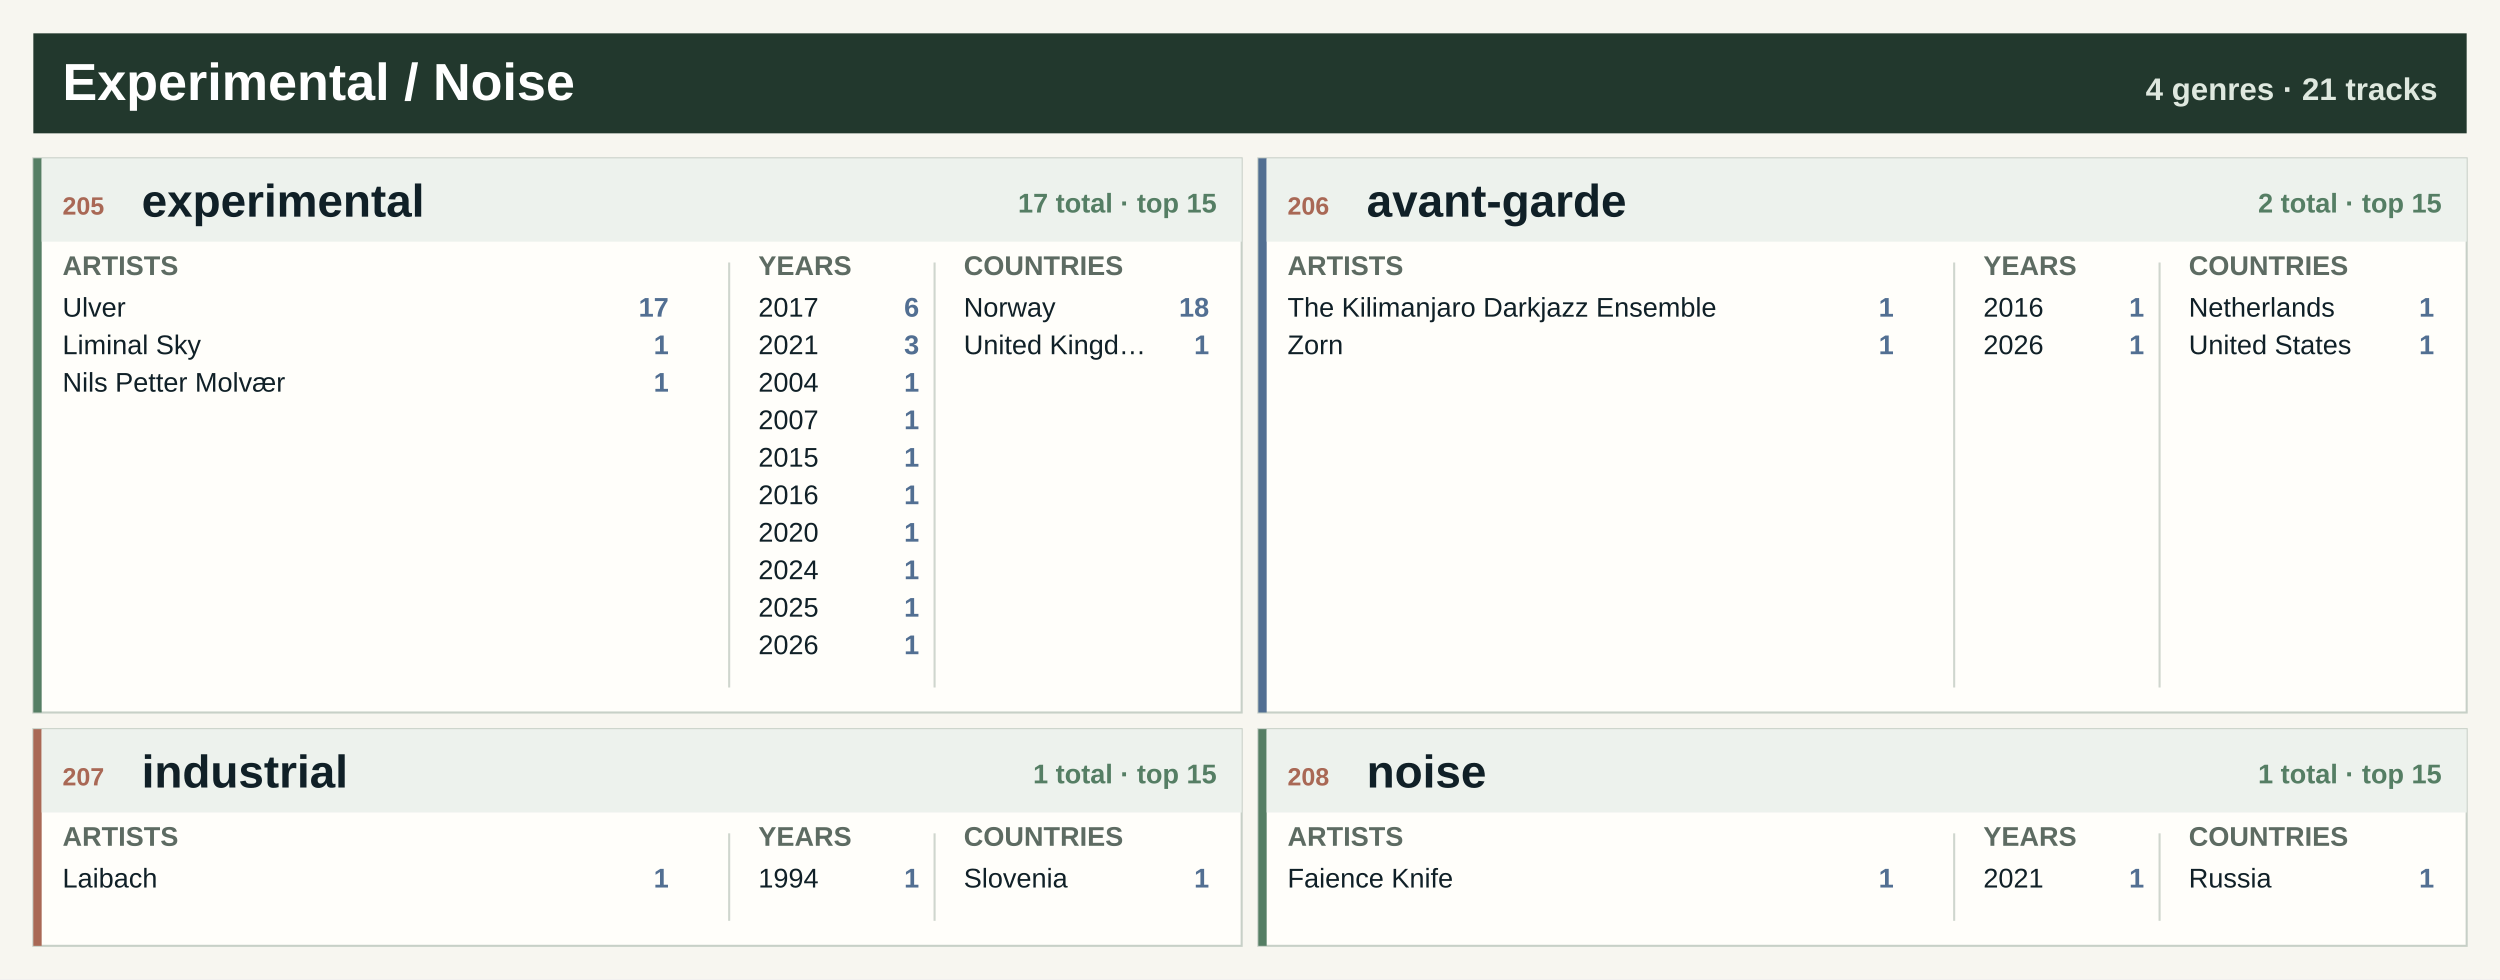
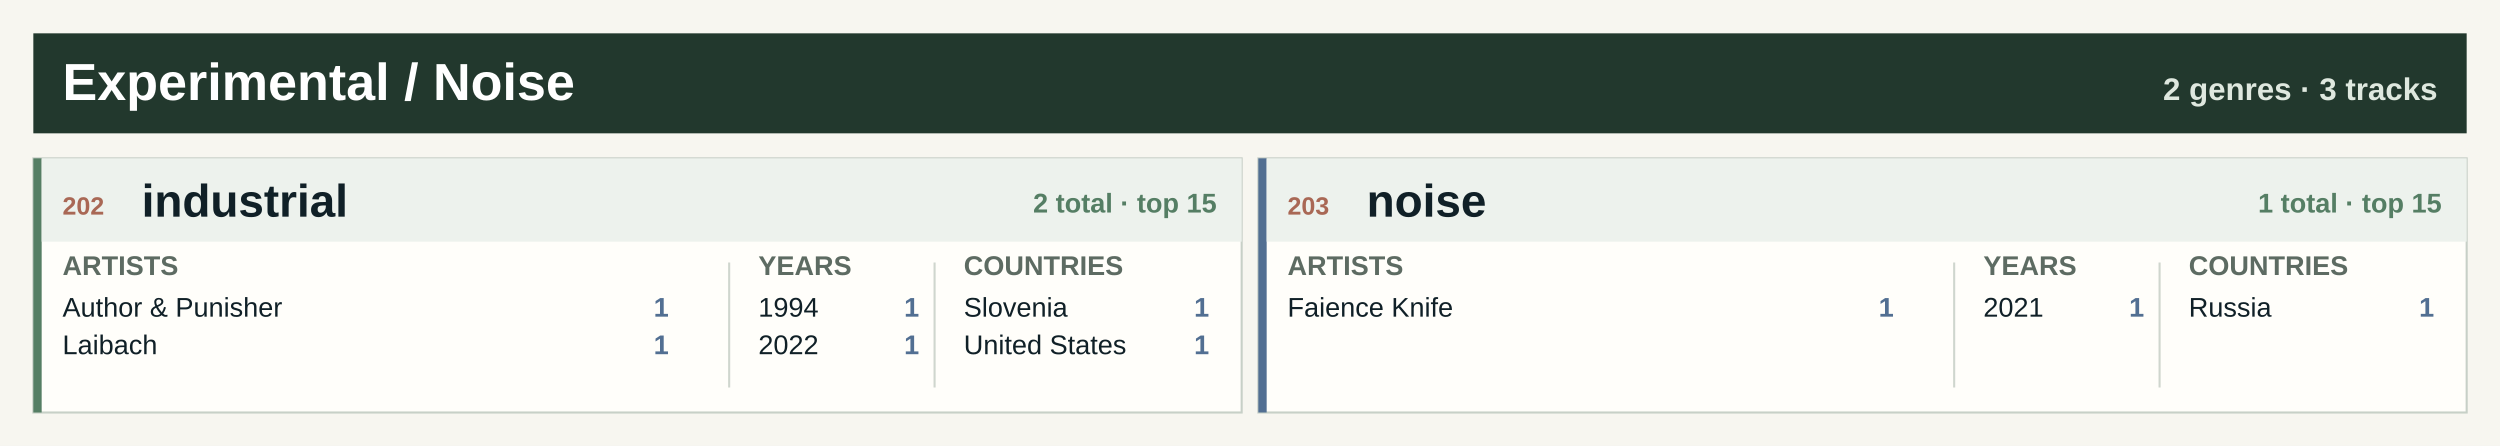
- <svg xmlns="http://www.w3.org/2000/svg" width="1200" height="470" viewBox="0 0 1200 470" role="img" aria-label="Experimental / Noise genre atlas">
-   <rect width="1200" height="470" fill="#f7f6f0" />
+ <svg xmlns="http://www.w3.org/2000/svg" width="1200" height="214" viewBox="0 0 1200 214" role="img" aria-label="Experimental / Noise genre atlas">
+   <rect width="1200" height="214" fill="#f7f6f0" />
  <rect x="16" y="16" width="1168" height="48" fill="#22382d" />
  <text x="30.0" y="48.0" font-family="Segoe UI, Arial, sans-serif" font-size="25" font-weight="800" fill="#ffffff" text-anchor="start">Experimental / Noise</text>
-   <text x="1170.0" y="48.0" font-family="Segoe UI, Arial, sans-serif" font-size="15" font-weight="800" fill="#dfe8df" text-anchor="end">4 genres · 21 tracks</text>
-   <rect x="16.0" y="76.0" width="580.0" height="266" fill="#fffefa" stroke="#c7d0c7" />
-   <rect x="16.0" y="76.0" width="4" height="266" fill="#557e64" />
+   <text x="1170.0" y="48.0" font-family="Segoe UI, Arial, sans-serif" font-size="15" font-weight="800" fill="#dfe8df" text-anchor="end">2 genres · 3 tracks</text>
+   <rect x="16.0" y="76.0" width="580.0" height="122" fill="#fffefa" stroke="#c7d0c7" />
+   <rect x="16.0" y="76.0" width="4" height="122" fill="#557e64" />
  <rect x="20.0" y="76.0" width="576.0" height="40" fill="#edf2ed" />
-   <text x="30.0" y="103.0" font-family="Segoe UI, Arial, sans-serif" font-size="12" font-weight="800" fill="#a96855" text-anchor="start">205</text>
-   <text x="68.0" y="104.0" font-family="Segoe UI, Arial, sans-serif" font-size="22" font-weight="800" fill="#102027" text-anchor="start">experimental</text>
-   <text x="584.0" y="102.0" font-family="Segoe UI, Arial, sans-serif" font-size="13" font-weight="800" fill="#557e64" text-anchor="end">17 total · top 15</text>
+   <text x="30.0" y="103.0" font-family="Segoe UI, Arial, sans-serif" font-size="12" font-weight="800" fill="#a96855" text-anchor="start">202</text>
+   <text x="68.0" y="104.0" font-family="Segoe UI, Arial, sans-serif" font-size="22" font-weight="800" fill="#102027" text-anchor="start">industrial</text>
+   <text x="584.0" y="102.0" font-family="Segoe UI, Arial, sans-serif" font-size="13" font-weight="800" fill="#557e64" text-anchor="end">2 total · top 15</text>
  <text x="30.0" y="132.0" font-family="Segoe UI, Arial, sans-serif" font-size="13" font-weight="800" fill="#5d6b62" text-anchor="start">ARTISTS</text>
  <text x="364.0" y="132.0" font-family="Segoe UI, Arial, sans-serif" font-size="13" font-weight="800" fill="#5d6b62" text-anchor="start">YEARS</text>
  <text x="462.6" y="132.0" font-family="Segoe UI, Arial, sans-serif" font-size="13" font-weight="800" fill="#5d6b62" text-anchor="start">COUNTRIES</text>
-   <line x1="350.0" y1="126.0" x2="350.0" y2="330.0" stroke="#cfd6ce" />
-   <line x1="448.6" y1="126.0" x2="448.6" y2="330.0" stroke="#cfd6ce" />
-   <text x="30.0" y="152.0" font-family="Segoe UI, Arial, sans-serif" font-size="13" font-weight="400" fill="#102027" text-anchor="start">Ulver</text>
-   <text x="321.0" y="152.0" font-family="Segoe UI, Arial, sans-serif" font-size="13" font-weight="800" fill="#526f92" text-anchor="end">17</text>
-   <text x="30.0" y="170.0" font-family="Segoe UI, Arial, sans-serif" font-size="13" font-weight="400" fill="#102027" text-anchor="start">Liminal Sky</text>
+   <line x1="350.0" y1="126.0" x2="350.0" y2="186.0" stroke="#cfd6ce" />
+   <line x1="448.6" y1="126.0" x2="448.6" y2="186.0" stroke="#cfd6ce" />
+   <text x="30.0" y="152.0" font-family="Segoe UI, Arial, sans-serif" font-size="13" font-weight="400" fill="#102027" text-anchor="start">Author &amp; Punisher</text>
+   <text x="321.0" y="152.0" font-family="Segoe UI, Arial, sans-serif" font-size="13" font-weight="800" fill="#526f92" text-anchor="end">1</text>
+   <text x="30.0" y="170.0" font-family="Segoe UI, Arial, sans-serif" font-size="13" font-weight="400" fill="#102027" text-anchor="start">Laibach</text>
  <text x="321.0" y="170.0" font-family="Segoe UI, Arial, sans-serif" font-size="13" font-weight="800" fill="#526f92" text-anchor="end">1</text>
-   <text x="30.0" y="188.0" font-family="Segoe UI, Arial, sans-serif" font-size="13" font-weight="400" fill="#102027" text-anchor="start">Nils Petter Molvær</text>
-   <text x="321.0" y="188.0" font-family="Segoe UI, Arial, sans-serif" font-size="13" font-weight="800" fill="#526f92" text-anchor="end">1</text>
-   <text x="364.0" y="152.0" font-family="Segoe UI, Arial, sans-serif" font-size="13" font-weight="400" fill="#102027" text-anchor="start">2017</text>
-   <text x="441.2" y="152.0" font-family="Segoe UI, Arial, sans-serif" font-size="13" font-weight="800" fill="#526f92" text-anchor="end">6</text>
-   <text x="364.0" y="170.0" font-family="Segoe UI, Arial, sans-serif" font-size="13" font-weight="400" fill="#102027" text-anchor="start">2021</text>
-   <text x="441.2" y="170.0" font-family="Segoe UI, Arial, sans-serif" font-size="13" font-weight="800" fill="#526f92" text-anchor="end">3</text>
-   <text x="364.0" y="188.0" font-family="Segoe UI, Arial, sans-serif" font-size="13" font-weight="400" fill="#102027" text-anchor="start">2004</text>
-   <text x="441.2" y="188.0" font-family="Segoe UI, Arial, sans-serif" font-size="13" font-weight="800" fill="#526f92" text-anchor="end">1</text>
-   <text x="364.0" y="206.0" font-family="Segoe UI, Arial, sans-serif" font-size="13" font-weight="400" fill="#102027" text-anchor="start">2007</text>
-   <text x="441.2" y="206.0" font-family="Segoe UI, Arial, sans-serif" font-size="13" font-weight="800" fill="#526f92" text-anchor="end">1</text>
-   <text x="364.0" y="224.0" font-family="Segoe UI, Arial, sans-serif" font-size="13" font-weight="400" fill="#102027" text-anchor="start">2015</text>
-   <text x="441.2" y="224.0" font-family="Segoe UI, Arial, sans-serif" font-size="13" font-weight="800" fill="#526f92" text-anchor="end">1</text>
-   <text x="364.0" y="242.0" font-family="Segoe UI, Arial, sans-serif" font-size="13" font-weight="400" fill="#102027" text-anchor="start">2016</text>
-   <text x="441.2" y="242.0" font-family="Segoe UI, Arial, sans-serif" font-size="13" font-weight="800" fill="#526f92" text-anchor="end">1</text>
-   <text x="364.0" y="260.0" font-family="Segoe UI, Arial, sans-serif" font-size="13" font-weight="400" fill="#102027" text-anchor="start">2020</text>
-   <text x="441.2" y="260.0" font-family="Segoe UI, Arial, sans-serif" font-size="13" font-weight="800" fill="#526f92" text-anchor="end">1</text>
-   <text x="364.0" y="278.0" font-family="Segoe UI, Arial, sans-serif" font-size="13" font-weight="400" fill="#102027" text-anchor="start">2024</text>
-   <text x="441.2" y="278.0" font-family="Segoe UI, Arial, sans-serif" font-size="13" font-weight="800" fill="#526f92" text-anchor="end">1</text>
-   <text x="364.0" y="296.0" font-family="Segoe UI, Arial, sans-serif" font-size="13" font-weight="400" fill="#102027" text-anchor="start">2025</text>
-   <text x="441.2" y="296.0" font-family="Segoe UI, Arial, sans-serif" font-size="13" font-weight="800" fill="#526f92" text-anchor="end">1</text>
-   <text x="364.0" y="314.0" font-family="Segoe UI, Arial, sans-serif" font-size="13" font-weight="400" fill="#102027" text-anchor="start">2026</text>
-   <text x="441.2" y="314.0" font-family="Segoe UI, Arial, sans-serif" font-size="13" font-weight="800" fill="#526f92" text-anchor="end">1</text>
-   <text x="462.6" y="152.0" font-family="Segoe UI, Arial, sans-serif" font-size="13" font-weight="400" fill="#102027" text-anchor="start">Norway</text>
-   <text x="580.4" y="152.0" font-family="Segoe UI, Arial, sans-serif" font-size="13" font-weight="800" fill="#526f92" text-anchor="end">18</text>
-   <text x="462.6" y="170.0" font-family="Segoe UI, Arial, sans-serif" font-size="13" font-weight="400" fill="#102027" text-anchor="start">United Kingd…</text>
+   <text x="364.0" y="152.0" font-family="Segoe UI, Arial, sans-serif" font-size="13" font-weight="400" fill="#102027" text-anchor="start">1994</text>
+   <text x="441.2" y="152.0" font-family="Segoe UI, Arial, sans-serif" font-size="13" font-weight="800" fill="#526f92" text-anchor="end">1</text>
+   <text x="364.0" y="170.0" font-family="Segoe UI, Arial, sans-serif" font-size="13" font-weight="400" fill="#102027" text-anchor="start">2022</text>
+   <text x="441.2" y="170.0" font-family="Segoe UI, Arial, sans-serif" font-size="13" font-weight="800" fill="#526f92" text-anchor="end">1</text>
+   <text x="462.6" y="152.0" font-family="Segoe UI, Arial, sans-serif" font-size="13" font-weight="400" fill="#102027" text-anchor="start">Slovenia</text>
+   <text x="580.4" y="152.0" font-family="Segoe UI, Arial, sans-serif" font-size="13" font-weight="800" fill="#526f92" text-anchor="end">1</text>
+   <text x="462.6" y="170.0" font-family="Segoe UI, Arial, sans-serif" font-size="13" font-weight="400" fill="#102027" text-anchor="start">United States</text>
  <text x="580.4" y="170.0" font-family="Segoe UI, Arial, sans-serif" font-size="13" font-weight="800" fill="#526f92" text-anchor="end">1</text>
-   <rect x="604.0" y="76.0" width="580.0" height="266" fill="#fffefa" stroke="#c7d0c7" />
-   <rect x="604.0" y="76.0" width="4" height="266" fill="#526f92" />
+   <rect x="604.0" y="76.0" width="580.0" height="122" fill="#fffefa" stroke="#c7d0c7" />
+   <rect x="604.0" y="76.0" width="4" height="122" fill="#526f92" />
  <rect x="608.0" y="76.0" width="576.0" height="40" fill="#edf2ed" />
-   <text x="618.0" y="103.0" font-family="Segoe UI, Arial, sans-serif" font-size="12" font-weight="800" fill="#a96855" text-anchor="start">206</text>
-   <text x="656.0" y="104.0" font-family="Segoe UI, Arial, sans-serif" font-size="22" font-weight="800" fill="#102027" text-anchor="start">avant-garde</text>
-   <text x="1172.0" y="102.0" font-family="Segoe UI, Arial, sans-serif" font-size="13" font-weight="800" fill="#557e64" text-anchor="end">2 total · top 15</text>
+   <text x="618.0" y="103.0" font-family="Segoe UI, Arial, sans-serif" font-size="12" font-weight="800" fill="#a96855" text-anchor="start">203</text>
+   <text x="656.0" y="104.0" font-family="Segoe UI, Arial, sans-serif" font-size="22" font-weight="800" fill="#102027" text-anchor="start">noise</text>
+   <text x="1172.0" y="102.0" font-family="Segoe UI, Arial, sans-serif" font-size="13" font-weight="800" fill="#557e64" text-anchor="end">1 total · top 15</text>
  <text x="618.0" y="132.0" font-family="Segoe UI, Arial, sans-serif" font-size="13" font-weight="800" fill="#5d6b62" text-anchor="start">ARTISTS</text>
  <text x="952.0" y="132.0" font-family="Segoe UI, Arial, sans-serif" font-size="13" font-weight="800" fill="#5d6b62" text-anchor="start">YEARS</text>
  <text x="1050.6" y="132.0" font-family="Segoe UI, Arial, sans-serif" font-size="13" font-weight="800" fill="#5d6b62" text-anchor="start">COUNTRIES</text>
-   <line x1="938.0" y1="126.0" x2="938.0" y2="330.0" stroke="#cfd6ce" />
-   <line x1="1036.6" y1="126.0" x2="1036.6" y2="330.0" stroke="#cfd6ce" />
-   <text x="618.0" y="152.0" font-family="Segoe UI, Arial, sans-serif" font-size="13" font-weight="400" fill="#102027" text-anchor="start">The Kilimanjaro Darkjazz Ensemble</text>
+   <line x1="938.0" y1="126.0" x2="938.0" y2="186.0" stroke="#cfd6ce" />
+   <line x1="1036.6" y1="126.0" x2="1036.6" y2="186.0" stroke="#cfd6ce" />
+   <text x="618.0" y="152.0" font-family="Segoe UI, Arial, sans-serif" font-size="13" font-weight="400" fill="#102027" text-anchor="start">Faience Knife</text>
  <text x="909.0" y="152.0" font-family="Segoe UI, Arial, sans-serif" font-size="13" font-weight="800" fill="#526f92" text-anchor="end">1</text>
-   <text x="618.0" y="170.0" font-family="Segoe UI, Arial, sans-serif" font-size="13" font-weight="400" fill="#102027" text-anchor="start">Zorn</text>
-   <text x="909.0" y="170.0" font-family="Segoe UI, Arial, sans-serif" font-size="13" font-weight="800" fill="#526f92" text-anchor="end">1</text>
-   <text x="952.0" y="152.0" font-family="Segoe UI, Arial, sans-serif" font-size="13" font-weight="400" fill="#102027" text-anchor="start">2016</text>
+   <text x="952.0" y="152.0" font-family="Segoe UI, Arial, sans-serif" font-size="13" font-weight="400" fill="#102027" text-anchor="start">2021</text>
  <text x="1029.2" y="152.0" font-family="Segoe UI, Arial, sans-serif" font-size="13" font-weight="800" fill="#526f92" text-anchor="end">1</text>
-   <text x="952.0" y="170.0" font-family="Segoe UI, Arial, sans-serif" font-size="13" font-weight="400" fill="#102027" text-anchor="start">2026</text>
-   <text x="1029.2" y="170.0" font-family="Segoe UI, Arial, sans-serif" font-size="13" font-weight="800" fill="#526f92" text-anchor="end">1</text>
-   <text x="1050.6" y="152.0" font-family="Segoe UI, Arial, sans-serif" font-size="13" font-weight="400" fill="#102027" text-anchor="start">Netherlands</text>
+   <text x="1050.6" y="152.0" font-family="Segoe UI, Arial, sans-serif" font-size="13" font-weight="400" fill="#102027" text-anchor="start">Russia</text>
  <text x="1168.4" y="152.0" font-family="Segoe UI, Arial, sans-serif" font-size="13" font-weight="800" fill="#526f92" text-anchor="end">1</text>
-   <text x="1050.6" y="170.0" font-family="Segoe UI, Arial, sans-serif" font-size="13" font-weight="400" fill="#102027" text-anchor="start">United States</text>
-   <text x="1168.4" y="170.0" font-family="Segoe UI, Arial, sans-serif" font-size="13" font-weight="800" fill="#526f92" text-anchor="end">1</text>
-   <rect x="16.0" y="350.0" width="580.0" height="104" fill="#fffefa" stroke="#c7d0c7" />
-   <rect x="16.0" y="350.0" width="4" height="104" fill="#a96855" />
-   <rect x="20.0" y="350.0" width="576.0" height="40" fill="#edf2ed" />
-   <text x="30.0" y="377.0" font-family="Segoe UI, Arial, sans-serif" font-size="12" font-weight="800" fill="#a96855" text-anchor="start">207</text>
-   <text x="68.0" y="378.0" font-family="Segoe UI, Arial, sans-serif" font-size="22" font-weight="800" fill="#102027" text-anchor="start">industrial</text>
-   <text x="584.0" y="376.0" font-family="Segoe UI, Arial, sans-serif" font-size="13" font-weight="800" fill="#557e64" text-anchor="end">1 total · top 15</text>
-   <text x="30.0" y="406.0" font-family="Segoe UI, Arial, sans-serif" font-size="13" font-weight="800" fill="#5d6b62" text-anchor="start">ARTISTS</text>
-   <text x="364.0" y="406.0" font-family="Segoe UI, Arial, sans-serif" font-size="13" font-weight="800" fill="#5d6b62" text-anchor="start">YEARS</text>
-   <text x="462.6" y="406.0" font-family="Segoe UI, Arial, sans-serif" font-size="13" font-weight="800" fill="#5d6b62" text-anchor="start">COUNTRIES</text>
-   <line x1="350.0" y1="400.0" x2="350.0" y2="442.0" stroke="#cfd6ce" />
-   <line x1="448.6" y1="400.0" x2="448.6" y2="442.0" stroke="#cfd6ce" />
-   <text x="30.0" y="426.0" font-family="Segoe UI, Arial, sans-serif" font-size="13" font-weight="400" fill="#102027" text-anchor="start">Laibach</text>
-   <text x="321.0" y="426.0" font-family="Segoe UI, Arial, sans-serif" font-size="13" font-weight="800" fill="#526f92" text-anchor="end">1</text>
-   <text x="364.0" y="426.0" font-family="Segoe UI, Arial, sans-serif" font-size="13" font-weight="400" fill="#102027" text-anchor="start">1994</text>
-   <text x="441.2" y="426.0" font-family="Segoe UI, Arial, sans-serif" font-size="13" font-weight="800" fill="#526f92" text-anchor="end">1</text>
-   <text x="462.6" y="426.0" font-family="Segoe UI, Arial, sans-serif" font-size="13" font-weight="400" fill="#102027" text-anchor="start">Slovenia</text>
-   <text x="580.4" y="426.0" font-family="Segoe UI, Arial, sans-serif" font-size="13" font-weight="800" fill="#526f92" text-anchor="end">1</text>
-   <rect x="604.0" y="350.0" width="580.0" height="104" fill="#fffefa" stroke="#c7d0c7" />
-   <rect x="604.0" y="350.0" width="4" height="104" fill="#557e64" />
-   <rect x="608.0" y="350.0" width="576.0" height="40" fill="#edf2ed" />
-   <text x="618.0" y="377.0" font-family="Segoe UI, Arial, sans-serif" font-size="12" font-weight="800" fill="#a96855" text-anchor="start">208</text>
-   <text x="656.0" y="378.0" font-family="Segoe UI, Arial, sans-serif" font-size="22" font-weight="800" fill="#102027" text-anchor="start">noise</text>
-   <text x="1172.0" y="376.0" font-family="Segoe UI, Arial, sans-serif" font-size="13" font-weight="800" fill="#557e64" text-anchor="end">1 total · top 15</text>
-   <text x="618.0" y="406.0" font-family="Segoe UI, Arial, sans-serif" font-size="13" font-weight="800" fill="#5d6b62" text-anchor="start">ARTISTS</text>
-   <text x="952.0" y="406.0" font-family="Segoe UI, Arial, sans-serif" font-size="13" font-weight="800" fill="#5d6b62" text-anchor="start">YEARS</text>
-   <text x="1050.6" y="406.0" font-family="Segoe UI, Arial, sans-serif" font-size="13" font-weight="800" fill="#5d6b62" text-anchor="start">COUNTRIES</text>
-   <line x1="938.0" y1="400.0" x2="938.0" y2="442.0" stroke="#cfd6ce" />
-   <line x1="1036.6" y1="400.0" x2="1036.6" y2="442.0" stroke="#cfd6ce" />
-   <text x="618.0" y="426.0" font-family="Segoe UI, Arial, sans-serif" font-size="13" font-weight="400" fill="#102027" text-anchor="start">Faience Knife</text>
-   <text x="909.0" y="426.0" font-family="Segoe UI, Arial, sans-serif" font-size="13" font-weight="800" fill="#526f92" text-anchor="end">1</text>
-   <text x="952.0" y="426.0" font-family="Segoe UI, Arial, sans-serif" font-size="13" font-weight="400" fill="#102027" text-anchor="start">2021</text>
-   <text x="1029.2" y="426.0" font-family="Segoe UI, Arial, sans-serif" font-size="13" font-weight="800" fill="#526f92" text-anchor="end">1</text>
-   <text x="1050.6" y="426.0" font-family="Segoe UI, Arial, sans-serif" font-size="13" font-weight="400" fill="#102027" text-anchor="start">Russia</text>
-   <text x="1168.4" y="426.0" font-family="Segoe UI, Arial, sans-serif" font-size="13" font-weight="800" fill="#526f92" text-anchor="end">1</text>
</svg>
